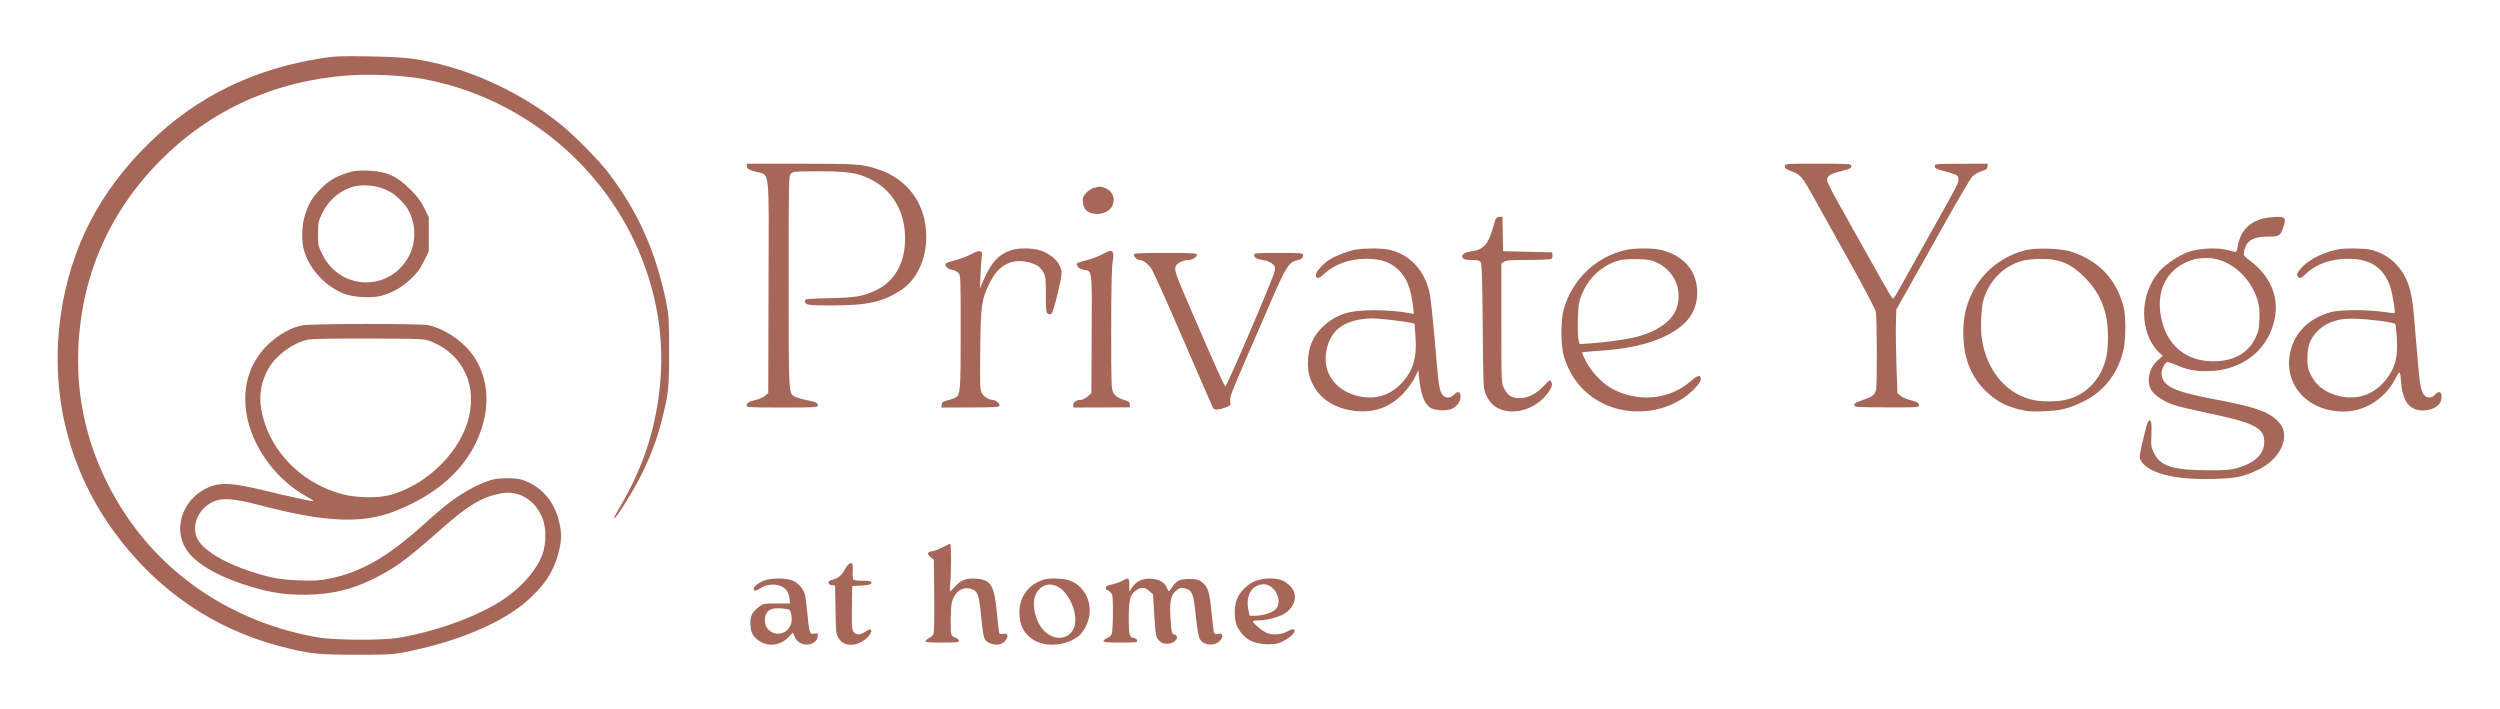
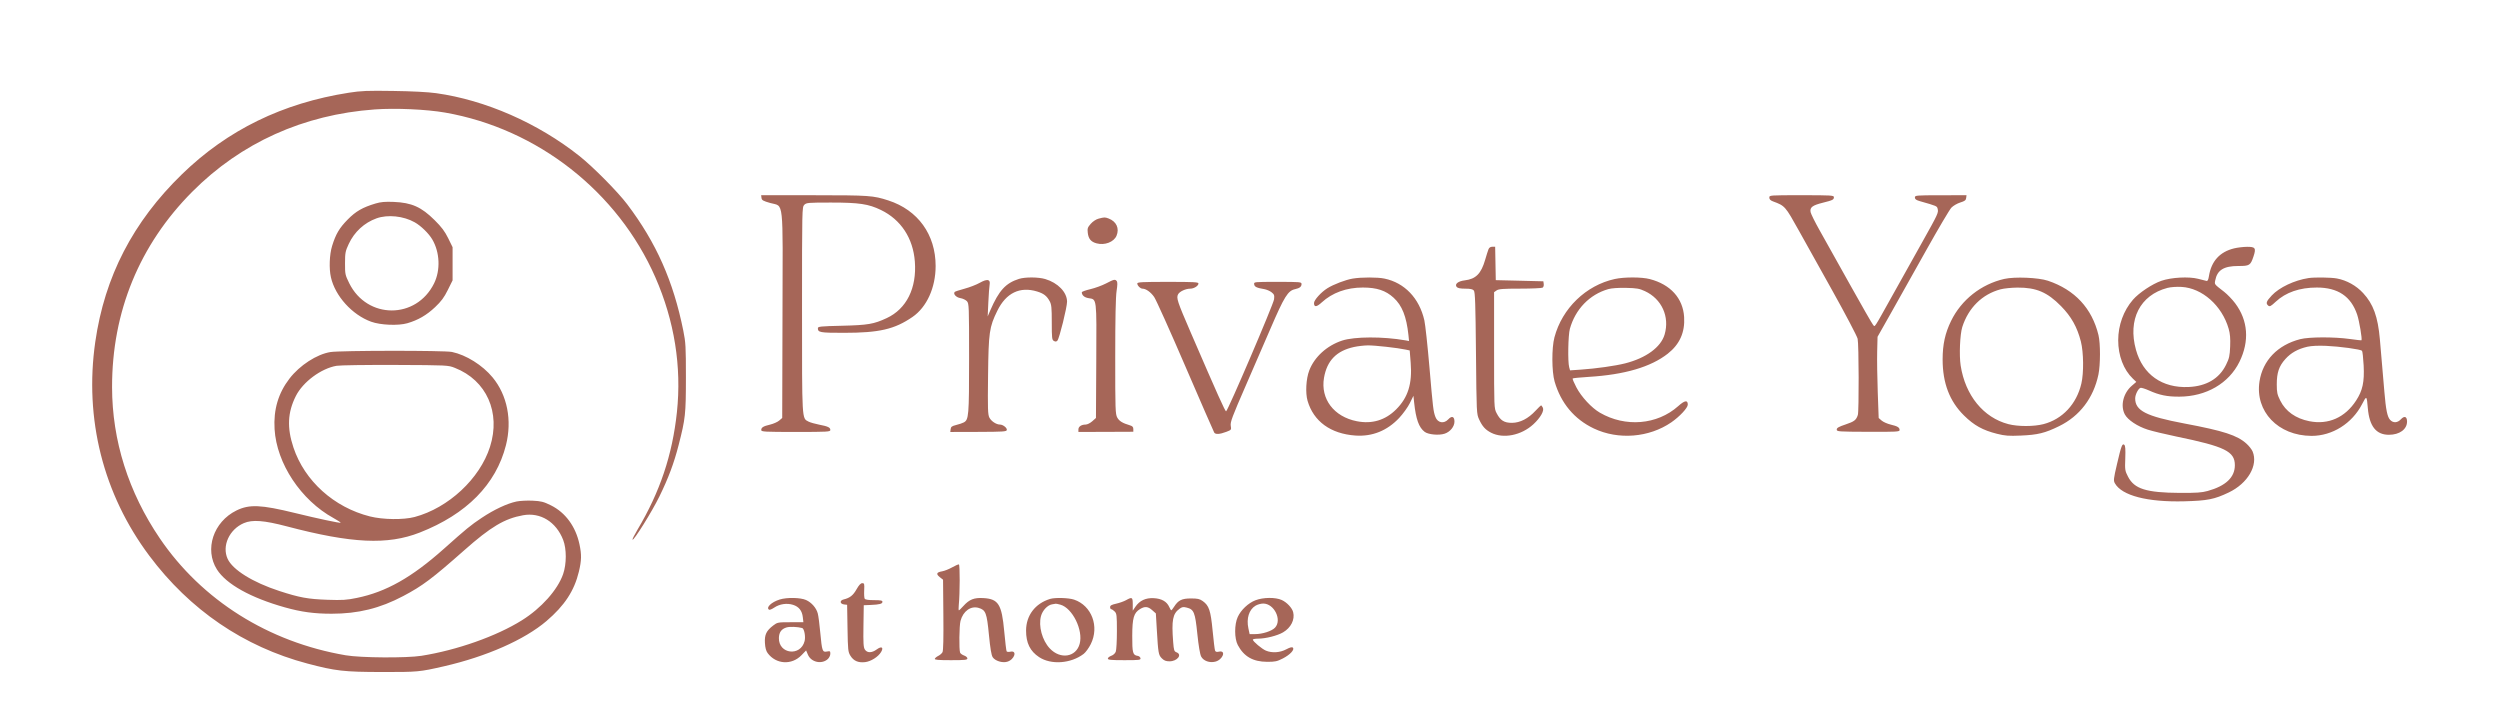
- <svg xmlns="http://www.w3.org/2000/svg" zoomAndPan="magnify" viewBox="20 140 335 95" preserveAspectRatio="xMidYMid meet" version="1.0">
+ <svg xmlns="http://www.w3.org/2000/svg" zoomAndPan="magnify" viewBox="15 135 345 100" preserveAspectRatio="xMidYMid meet" version="1.0">
  <path fill="#a66658" d="M 63.156 147.793 C 54.004 149.223 46.41 152.93 40.117 159.039 C 33.352 165.613 29.445 173.168 28.148 182.18 C 26.621 192.809 29.242 203.188 35.602 211.688 C 41.191 219.164 48.641 224.242 57.422 226.57 C 61.309 227.598 62.465 227.73 67.688 227.738 C 72.664 227.746 72.875 227.727 76.285 226.945 C 82.145 225.598 87.387 223.281 90.41 220.707 C 92.914 218.57 94.25 216.531 94.887 213.883 C 95.254 212.344 95.273 211.547 94.969 210.121 C 94.449 207.664 93.031 205.73 91.027 204.738 C 90.012 204.234 89.676 204.152 88.496 204.094 C 87.746 204.059 86.75 204.109 86.281 204.207 C 84.988 204.477 83.176 205.328 81.484 206.457 C 79.93 207.496 79.402 207.93 76.266 210.727 C 71.82 214.688 68.293 216.684 64.25 217.512 C 62.836 217.805 62.27 217.84 60.188 217.77 C 57.496 217.676 56.332 217.465 53.543 216.555 C 49.867 215.355 47.098 213.629 46.41 212.113 C 45.602 210.34 46.641 208.055 48.648 207.191 C 49.824 206.688 51.426 206.809 54.578 207.637 C 63.555 210.004 68.488 210.23 72.926 208.492 C 79.391 205.957 83.449 201.848 84.82 196.441 C 85.691 193 85.008 189.535 82.973 187.074 C 81.578 185.387 79.328 183.98 77.371 183.57 C 76.324 183.348 61.984 183.363 60.605 183.582 C 58.715 183.887 56.363 185.41 54.949 187.246 C 53.402 189.254 52.73 191.527 52.891 194.219 C 53.172 198.957 56.527 204.023 61.023 206.492 C 61.602 206.812 62.047 207.102 62.012 207.137 C 61.93 207.219 58.824 206.559 55.719 205.797 C 51.004 204.641 49.402 204.574 47.625 205.449 C 44.445 207.016 43.188 210.812 44.934 213.582 C 46.215 215.609 49.598 217.496 54.324 218.82 C 56.578 219.453 58.363 219.695 60.75 219.695 C 64.43 219.695 67.43 218.953 70.648 217.254 C 73.312 215.848 74.645 214.844 79.039 210.961 C 82.734 207.691 84.617 206.57 87.18 206.105 C 89.57 205.672 91.746 207.008 92.719 209.512 C 93.199 210.758 93.195 212.82 92.711 214.223 C 91.953 216.406 89.703 218.926 87.016 220.605 C 83.512 222.797 78.078 224.719 73.16 225.5 C 71.125 225.824 64.77 225.785 62.711 225.43 C 52.047 223.609 42.863 217.832 37.059 209.301 C 32.727 202.926 30.473 195.797 30.465 188.434 C 30.453 178.02 34.242 168.789 41.527 161.465 C 48.262 154.699 56.887 150.809 66.711 150.102 C 69.586 149.895 73.859 150.086 76.441 150.539 C 89.188 152.773 100.262 161.457 105.445 173.285 C 108.07 179.277 109.082 185.598 108.414 191.879 C 107.785 197.797 106.078 202.883 102.973 208.098 C 102.547 208.812 102.238 209.434 102.281 209.48 C 102.453 209.652 104.973 205.605 105.996 203.516 C 107.246 200.965 108.012 198.914 108.652 196.414 C 109.59 192.75 109.652 192.18 109.656 187.105 C 109.656 182.812 109.625 182.262 109.293 180.617 C 107.918 173.793 105.559 168.484 101.559 163.195 C 100.246 161.457 96.844 158.023 94.949 156.52 C 89.238 151.988 81.965 148.801 75.191 147.859 C 74.059 147.703 71.859 147.586 69.25 147.551 C 65.711 147.496 64.824 147.531 63.156 147.793 M 120.086 162.312 C 120.125 162.633 120.297 162.73 121.305 163.016 C 123.195 163.551 123.031 162.039 122.984 178.559 L 122.945 192.68 L 122.527 193.039 C 122.297 193.238 121.734 193.484 121.277 193.594 C 120.332 193.816 120.051 193.988 120.051 194.352 C 120.051 194.582 120.52 194.609 124.82 194.609 C 129.219 194.609 129.586 194.586 129.586 194.34 C 129.586 193.988 129.262 193.836 128.027 193.598 C 127.469 193.492 126.812 193.301 126.566 193.176 C 125.652 192.703 125.68 193.172 125.68 177.73 C 125.68 163.789 125.684 163.574 125.992 163.266 C 126.285 162.973 126.512 162.953 129.672 162.953 C 133.57 162.953 134.852 163.145 136.574 163.98 C 139.332 165.32 141.004 167.863 141.25 171.098 C 141.527 174.762 140.102 177.629 137.359 178.902 C 135.586 179.727 134.777 179.867 131.188 179.953 C 128.215 180.023 127.867 180.059 127.867 180.293 C 127.867 180.879 128.148 180.93 131.457 180.93 C 136.344 180.93 138.449 180.441 140.922 178.742 C 142.898 177.383 144.117 174.695 144.117 171.707 C 144.117 167.371 141.676 163.984 137.586 162.66 C 135.5 161.984 134.977 161.945 127.352 161.941 L 120.039 161.938 Z M 259.168 162.273 C 259.168 162.504 259.32 162.66 259.676 162.793 C 261.332 163.406 261.359 163.438 263.266 166.863 C 263.914 168.023 265.965 171.699 267.824 175.035 C 269.684 178.367 271.273 181.391 271.355 181.754 C 271.523 182.48 271.547 191.758 271.383 192.262 C 271.156 192.969 270.891 193.172 269.703 193.57 C 268.742 193.891 268.469 194.047 268.469 194.277 C 268.469 194.559 268.664 194.574 272.805 194.59 C 276.715 194.605 277.145 194.582 277.145 194.352 C 277.145 193.988 276.863 193.816 275.918 193.594 C 275.461 193.484 274.898 193.238 274.672 193.043 L 274.258 192.684 L 274.129 189.113 C 274.059 187.148 274.023 184.629 274.051 183.508 L 274.102 181.477 L 276 178.117 C 277.043 176.27 279.234 172.367 280.867 169.445 C 282.504 166.523 284.043 163.918 284.289 163.66 C 284.539 163.398 285.086 163.078 285.516 162.945 C 286.141 162.754 286.297 162.633 286.332 162.324 L 286.379 161.938 L 282.816 161.945 C 279.379 161.949 279.254 161.961 279.254 162.258 C 279.254 162.488 279.43 162.613 279.957 162.766 C 282.305 163.434 282.297 163.434 282.395 163.812 C 282.527 164.352 282.477 164.465 280.293 168.371 C 279.195 170.336 277.332 173.664 276.156 175.773 C 273.484 180.555 273.77 180.125 273.488 179.836 C 273.367 179.707 271.914 177.176 270.262 174.211 C 268.609 171.242 266.738 167.902 266.109 166.785 C 265.477 165.664 264.918 164.539 264.863 164.277 C 264.734 163.621 265.102 163.336 266.547 162.977 C 267.934 162.629 268.078 162.559 268.078 162.203 C 268.078 161.961 267.703 161.938 263.625 161.938 C 259.184 161.938 259.168 161.941 259.168 162.273 M 66.828 163.082 C 65.039 163.617 64.102 164.156 62.984 165.293 C 61.824 166.473 61.336 167.301 60.828 168.949 C 60.465 170.133 60.391 172.062 60.668 173.27 C 61.254 175.859 63.598 178.445 66.211 179.395 C 67.504 179.867 69.965 179.969 71.215 179.605 C 72.688 179.176 73.867 178.496 75.039 177.391 C 75.895 176.578 76.281 176.062 76.797 175.02 L 77.457 173.688 L 77.457 169.113 L 76.848 167.871 C 76.379 166.918 75.941 166.336 74.973 165.375 C 73.141 163.559 71.812 162.965 69.328 162.863 C 68.133 162.816 67.547 162.867 66.828 163.082 M 66.957 165.133 C 65.273 165.738 63.902 167 63.129 168.66 C 62.66 169.664 62.617 169.887 62.613 171.324 C 62.609 172.832 62.633 172.945 63.195 174.086 C 65.668 179.086 72.445 179.098 74.906 174.102 C 75.801 172.281 75.703 169.824 74.656 168.043 C 74.176 167.223 73.098 166.168 72.234 165.68 C 70.691 164.805 68.504 164.578 66.957 165.133 M 166.598 165.176 C 166.254 165.266 165.812 165.559 165.523 165.887 C 165.094 166.375 165.043 166.527 165.113 167.129 C 165.207 167.957 165.555 168.375 166.324 168.582 C 167.449 168.887 168.715 168.402 169.082 167.531 C 169.504 166.516 169.066 165.562 167.988 165.152 C 167.484 164.961 167.391 164.965 166.598 165.176 M 220.41 169.402 C 220.332 169.598 220.125 170.25 219.949 170.859 C 219.398 172.766 218.664 173.508 217.141 173.688 C 216.211 173.797 215.703 174.211 216.023 174.598 C 216.16 174.762 216.516 174.836 217.199 174.836 C 217.918 174.836 218.234 174.902 218.391 175.094 C 218.566 175.301 218.621 176.945 218.684 183.73 C 218.762 192.059 218.766 192.109 219.121 192.887 C 219.562 193.844 219.984 194.309 220.773 194.715 C 222.461 195.578 224.938 195.086 226.605 193.551 C 227.582 192.648 228.137 191.676 227.91 191.254 C 227.816 191.078 227.707 190.934 227.672 190.934 C 227.637 190.934 227.289 191.273 226.898 191.688 C 225.891 192.77 224.77 193.344 223.66 193.352 C 222.582 193.359 222.047 193.023 221.535 192.023 C 221.184 191.34 221.184 191.324 221.184 183.328 L 221.184 175.32 L 221.531 175.078 C 221.816 174.879 222.41 174.832 224.777 174.832 C 226.367 174.832 227.766 174.77 227.879 174.695 C 227.996 174.625 228.066 174.398 228.035 174.191 L 227.984 173.82 L 224.703 173.738 L 221.418 173.66 L 221.332 169.051 L 220.941 169.051 C 220.684 169.051 220.504 169.168 220.41 169.402 M 323.316 169.273 C 321.328 169.754 320.16 171.043 319.832 173.113 C 319.754 173.613 319.652 173.805 319.496 173.766 C 319.371 173.738 318.848 173.605 318.332 173.473 C 317.059 173.145 314.633 173.277 313.273 173.75 C 312.012 174.184 310.168 175.414 309.344 176.367 C 308.047 177.867 307.316 179.875 307.312 181.949 C 307.309 184.078 308.051 186.023 309.336 187.254 L 309.809 187.703 L 309.199 188.227 C 308.016 189.238 307.586 190.984 308.227 192.188 C 308.633 192.953 309.973 193.844 311.406 194.297 C 312.078 194.508 313.844 194.93 315.324 195.238 C 322.043 196.621 323.41 197.293 323.41 199.199 C 323.41 200.875 322.156 202.062 319.648 202.758 C 318.844 202.98 318.09 203.031 315.832 203.02 C 311.188 202.992 309.539 202.477 308.668 200.781 C 308.246 199.961 308.227 199.844 308.289 198.238 C 308.332 197.012 308.297 196.512 308.156 196.391 C 307.871 196.156 307.746 196.473 307.148 199.039 C 306.668 201.086 306.645 201.316 306.852 201.691 C 307.809 203.395 311.348 204.312 316.434 204.18 C 319.645 204.094 320.578 203.91 322.566 202.961 C 325.199 201.707 326.656 199.203 325.859 197.301 C 325.742 197.023 325.367 196.543 325.023 196.234 C 323.734 195.066 321.879 194.465 316.426 193.438 C 311.168 192.445 309.656 191.676 309.656 189.988 C 309.656 189.461 310.062 188.648 310.383 188.523 C 310.492 188.48 311.023 188.645 311.566 188.887 C 312.992 189.527 314.074 189.75 315.754 189.738 C 319.453 189.723 322.578 187.91 324.043 184.934 C 325.445 182.078 325.238 179.227 323.453 176.852 C 323.059 176.324 322.375 175.617 321.941 175.277 C 320.535 174.188 320.598 174.262 320.699 173.707 C 320.973 172.27 321.871 171.707 323.906 171.707 C 325.438 171.707 325.566 171.625 325.98 170.398 C 326.367 169.238 326.242 169.047 325.082 169.062 C 324.551 169.07 323.754 169.164 323.316 169.273 M 155.613 173.488 C 153.785 174.07 152.852 175.09 151.672 177.805 L 151.301 178.664 L 151.391 176.711 C 151.441 175.637 151.52 174.535 151.57 174.266 C 151.703 173.527 151.234 173.449 150.191 174.035 C 149.734 174.293 148.797 174.656 148.109 174.84 C 147.422 175.027 146.812 175.223 146.758 175.281 C 146.492 175.547 146.938 176.043 147.523 176.137 C 147.859 176.191 148.27 176.387 148.434 176.566 C 148.723 176.887 148.734 177.227 148.734 184.426 C 148.734 192.414 148.691 192.926 147.996 193.297 C 147.82 193.395 147.352 193.551 146.953 193.648 C 146.359 193.797 146.227 193.895 146.188 194.219 L 146.141 194.613 L 150.02 194.602 C 153.43 194.59 153.898 194.559 153.941 194.34 C 153.996 194.051 153.41 193.59 152.992 193.59 C 152.492 193.59 151.797 193.133 151.539 192.637 C 151.32 192.215 151.297 191.477 151.352 186.816 C 151.422 180.852 151.523 180.141 152.633 177.883 C 153.84 175.422 155.75 174.5 158.125 175.227 C 159.035 175.508 159.453 175.832 159.852 176.562 C 160.102 177.023 160.145 177.449 160.145 179.496 C 160.145 181.664 160.172 181.906 160.438 182.051 C 160.648 182.172 160.777 182.16 160.922 182.004 C 161.188 181.715 162.258 177.395 162.254 176.625 C 162.246 175.328 160.992 174.027 159.242 173.508 C 158.289 173.227 156.48 173.215 155.613 173.488 M 201.672 173.445 C 200.707 173.605 199.016 174.25 198.18 174.777 C 197.309 175.32 196.332 176.406 196.332 176.824 C 196.332 177.418 196.695 177.387 197.398 176.734 C 198.852 175.395 200.824 174.68 203.07 174.68 C 205 174.68 206.227 175.086 207.32 176.086 C 208.484 177.148 209.09 178.672 209.363 181.219 L 209.449 182.059 L 208.949 181.969 C 205.871 181.426 201.922 181.438 200.215 182 C 198.117 182.688 196.395 184.254 195.68 186.117 C 195.234 187.273 195.129 189.227 195.445 190.316 C 196.273 193.152 198.629 194.863 202.035 195.105 C 204.371 195.27 206.43 194.441 208.098 192.664 C 208.633 192.09 209.293 191.172 209.562 190.621 L 210.055 189.621 L 210.152 190.551 C 210.395 192.855 210.809 194.004 211.613 194.602 C 212.121 194.977 213.582 195.109 214.363 194.848 C 215.121 194.598 215.715 193.867 215.715 193.184 C 215.715 192.469 215.352 192.336 214.859 192.871 C 214.254 193.52 213.402 193.363 213.09 192.543 C 212.801 191.777 212.75 191.371 212.27 185.746 C 212.008 182.711 211.691 179.77 211.562 179.211 C 210.867 176.152 208.836 174.023 206.055 173.445 C 205.094 173.242 202.879 173.246 201.672 173.445 M 237.832 173.504 C 233.855 174.379 230.574 177.551 229.512 181.555 C 229.121 183.016 229.137 186.277 229.535 187.652 C 230.406 190.641 232.25 192.848 234.953 194.133 C 238.324 195.734 242.57 195.395 245.645 193.281 C 246.785 192.496 247.914 191.285 247.914 190.844 C 247.914 190.168 247.5 190.234 246.582 191.055 C 243.691 193.629 239.297 193.996 235.781 191.949 C 234.641 191.289 233.227 189.766 232.543 188.461 C 232.211 187.832 231.98 187.277 232.027 187.227 C 232.078 187.18 233.078 187.082 234.254 187.008 C 239.199 186.707 242.812 185.645 245.152 183.809 C 246.797 182.516 247.539 180.859 247.41 178.754 C 247.25 176.16 245.531 174.254 242.672 173.512 C 241.555 173.219 239.137 173.215 237.832 173.504 M 291.586 173.492 C 288.391 174.223 285.672 176.371 284.25 179.285 C 283.426 180.969 283.082 182.539 283.082 184.605 C 283.082 187.867 284.043 190.379 286.035 192.34 C 287.418 193.703 288.625 194.371 290.582 194.863 C 291.703 195.145 292.199 195.18 293.863 195.109 C 296.207 195.012 297.219 194.762 299.16 193.809 C 302.008 192.414 303.902 189.926 304.582 186.688 C 304.863 185.34 304.871 182.395 304.59 181.242 C 303.691 177.539 301.324 174.992 297.617 173.742 C 296.305 173.301 293.023 173.164 291.586 173.492 M 333.57 173.375 C 331.621 173.676 329.547 174.66 328.496 175.781 C 327.742 176.59 327.648 176.867 328.023 177.18 C 328.223 177.344 328.391 177.254 329.047 176.641 C 330.434 175.344 332.355 174.68 334.727 174.68 C 337.633 174.68 339.438 175.895 340.289 178.418 C 340.582 179.289 341.008 181.828 340.883 181.953 C 340.855 181.98 340.133 181.906 339.273 181.781 C 337.113 181.477 333.645 181.488 332.422 181.805 C 329.312 182.609 327.258 184.742 326.812 187.633 C 326.168 191.773 329.379 195.137 333.992 195.152 C 336.855 195.16 339.594 193.441 340.969 190.766 C 341.594 189.555 341.609 189.562 341.762 191.348 C 341.98 193.832 342.91 195 344.668 195 C 346.137 195 347.172 194.246 347.172 193.176 C 347.172 192.469 346.805 192.34 346.312 192.871 C 345.852 193.367 345.262 193.398 344.84 192.945 C 344.449 192.527 344.254 191.566 344.043 189.059 C 343.891 187.23 343.785 186.008 343.422 181.82 C 343.148 178.699 342.52 176.965 341.109 175.441 C 340.16 174.414 338.84 173.68 337.496 173.43 C 336.691 173.277 334.398 173.246 333.57 173.375 M 167.613 174.125 C 167.078 174.402 166.113 174.754 165.465 174.906 C 164.816 175.059 164.289 175.25 164.289 175.332 C 164.289 175.742 164.641 176.051 165.219 176.145 C 166.375 176.328 166.332 175.996 166.285 184.832 L 166.242 192.68 L 165.73 193.137 C 165.449 193.387 165.043 193.59 164.82 193.59 C 164.234 193.59 163.82 193.867 163.82 194.262 L 163.82 194.609 L 167.609 194.598 L 171.398 194.582 L 171.398 194.207 C 171.398 193.926 171.281 193.801 170.93 193.695 C 169.902 193.391 169.449 193.109 169.18 192.621 C 168.922 192.145 168.898 191.516 168.902 184.215 C 168.902 178.922 168.965 175.934 169.09 175.152 C 169.219 174.324 169.227 173.93 169.105 173.785 C 168.879 173.508 168.73 173.543 167.613 174.125 M 171.945 174.121 C 171.945 174.41 172.375 174.836 172.668 174.836 C 173.141 174.836 173.82 175.324 174.277 175.988 C 174.539 176.363 176.477 180.672 178.582 185.562 C 180.691 190.449 182.48 194.559 182.559 194.688 C 182.73 194.977 183.32 194.941 184.242 194.59 C 184.926 194.328 184.938 194.312 184.844 193.754 C 184.762 193.258 185.031 192.535 186.926 188.191 C 188.121 185.445 189.648 181.93 190.312 180.383 C 192.242 175.902 192.734 175.117 193.719 174.906 C 194.352 174.77 194.613 174.562 194.613 174.191 C 194.613 173.914 194.438 173.898 191.32 173.898 C 188.027 173.898 188.027 173.898 188.074 174.234 C 188.125 174.586 188.43 174.73 189.477 174.902 C 189.789 174.957 190.238 175.148 190.473 175.332 C 190.84 175.621 190.887 175.75 190.82 176.305 C 190.734 177 184.43 191.723 184.203 191.758 C 184.066 191.777 183.055 189.523 179.305 180.848 C 177.461 176.582 177.309 176.113 177.578 175.613 C 177.785 175.223 178.621 174.836 179.254 174.836 C 179.77 174.836 180.387 174.445 180.387 174.121 C 180.387 173.93 179.742 173.898 176.168 173.898 C 172.613 173.898 171.945 173.934 171.945 174.121 M 314.109 174.73 C 310.328 175.719 308.605 179.098 309.762 183.27 C 310.707 186.684 313.375 188.57 317.027 188.406 C 319.484 188.297 321.254 187.25 322.188 185.355 C 322.637 184.445 322.707 184.129 322.762 182.801 C 322.805 181.695 322.75 181.039 322.555 180.367 C 321.641 177.18 318.906 174.754 316.055 174.594 C 315.383 174.555 314.562 174.613 314.109 174.73 M 236.941 174.898 C 234.359 175.641 232.398 177.668 231.641 180.383 C 231.402 181.238 231.336 184.922 231.547 185.672 L 231.668 186.109 L 233.109 186.012 C 235.277 185.863 237.902 185.492 239.27 185.145 C 242.168 184.406 244.207 182.91 244.719 181.156 C 245.434 178.699 244.32 176.25 241.996 175.176 C 241.238 174.824 240.875 174.758 239.395 174.727 C 238.312 174.703 237.402 174.77 236.941 174.898 M 291.074 174.926 C 288.535 175.609 286.645 177.473 285.793 180.133 C 285.477 181.133 285.352 184.043 285.57 185.441 C 286.211 189.566 288.711 192.633 292.156 193.531 C 293.469 193.875 295.676 193.875 296.996 193.531 C 299.613 192.852 301.562 190.77 302.227 187.938 C 302.574 186.473 302.539 183.609 302.16 182.125 C 301.648 180.129 300.84 178.688 299.418 177.242 C 297.531 175.32 296 174.672 293.41 174.688 C 292.59 174.695 291.535 174.801 291.074 174.926 M 201.859 182.883 C 199.438 183.41 198.121 184.762 197.711 187.145 C 197.215 190.051 199.074 192.508 202.242 193.129 C 204.34 193.543 206.18 192.988 207.672 191.492 C 209.309 189.859 209.902 187.949 209.676 185.078 L 209.539 183.363 L 208.992 183.246 C 207.902 183.008 204.68 182.648 203.762 182.664 C 203.242 182.668 202.387 182.77 201.859 182.883 M 333.414 182.852 C 332.113 183.152 331.152 183.688 330.387 184.539 C 329.5 185.523 329.195 186.422 329.195 188.047 C 329.195 189.156 329.258 189.445 329.676 190.285 C 330.418 191.773 331.812 192.758 333.699 193.129 C 336.312 193.645 338.621 192.621 340.145 190.273 C 341.047 188.887 341.297 187.711 341.184 185.438 C 341.129 184.391 341.027 183.48 340.957 183.406 C 340.75 183.199 337.879 182.809 335.996 182.727 C 334.902 182.68 333.961 182.727 333.414 182.852 M 61.445 185.48 C 59.309 185.848 56.805 187.707 55.828 189.648 C 54.688 191.91 54.586 194.031 55.496 196.758 C 57.031 201.363 61.086 205.016 66.047 206.266 C 67.844 206.719 70.684 206.754 72.223 206.344 C 76.883 205.098 81.227 201.055 82.621 196.66 C 84.129 191.922 82.152 187.484 77.77 185.766 C 76.84 185.398 76.793 185.395 69.562 185.363 C 65.555 185.348 61.914 185.398 61.445 185.48 M 146.391 213.297 C 145.961 213.539 145.344 213.785 145.023 213.84 C 144.238 213.973 144.141 214.203 144.684 214.641 L 145.141 215 L 145.184 219.848 C 145.215 223.016 145.176 224.801 145.066 225 C 144.977 225.168 144.715 225.398 144.484 225.512 C 144.258 225.621 144.039 225.801 144.004 225.91 C 143.957 226.059 144.469 226.105 146.223 226.105 C 148.176 226.105 148.5 226.07 148.5 225.863 C 148.5 225.727 148.297 225.547 148.043 225.461 C 147.793 225.371 147.547 225.195 147.496 225.066 C 147.332 224.633 147.371 221.344 147.551 220.68 C 147.914 219.328 148.977 218.57 150.055 218.891 C 151.031 219.184 151.18 219.574 151.473 222.613 C 151.656 224.492 151.812 225.422 151.992 225.695 C 152.324 226.203 153.32 226.516 153.992 226.32 C 155.004 226.031 155.426 224.715 154.434 224.934 C 154.195 224.984 153.961 224.965 153.914 224.883 C 153.863 224.805 153.715 223.559 153.582 222.113 C 153.242 218.387 152.777 217.652 150.703 217.535 C 149.422 217.461 148.77 217.719 147.957 218.617 C 147.656 218.953 147.371 219.227 147.324 219.227 C 147.277 219.227 147.273 218.891 147.312 218.484 C 147.473 216.871 147.48 212.922 147.328 212.887 C 147.242 212.867 146.82 213.055 146.391 213.297 M 133.199 216.328 C 132.723 217.172 132.281 217.516 131.414 217.727 C 130.848 217.859 130.898 218.348 131.488 218.414 L 131.902 218.461 L 131.957 221.695 C 132.008 224.734 132.031 224.965 132.363 225.5 C 132.801 226.207 133.438 226.48 134.375 226.375 C 135.184 226.285 136.195 225.645 136.594 224.973 C 136.977 224.324 136.656 224.133 135.996 224.617 C 135.316 225.121 134.676 225.129 134.355 224.641 C 134.156 224.336 134.121 223.777 134.156 221.398 L 134.199 218.523 L 135.137 218.484 C 136.391 218.43 136.777 218.328 136.777 218.051 C 136.777 217.867 136.539 217.82 135.613 217.82 C 134.852 217.82 134.41 217.754 134.328 217.625 C 134.262 217.516 134.23 216.988 134.258 216.453 C 134.301 215.562 134.277 215.477 133.992 215.477 C 133.777 215.477 133.531 215.742 133.199 216.328 M 122.605 217.73 C 121.445 218.094 120.66 218.848 121.137 219.141 C 121.215 219.191 121.535 219.059 121.848 218.848 C 122.59 218.344 123.605 218.195 124.449 218.469 C 125.254 218.727 125.691 219.285 125.789 220.184 L 125.867 220.867 L 124.082 220.867 C 122.355 220.867 122.273 220.883 121.707 221.316 C 120.754 222.043 120.496 222.586 120.559 223.719 C 120.598 224.391 120.715 224.828 120.934 225.125 C 122.09 226.688 124.254 226.82 125.609 225.414 L 126.242 224.758 L 126.496 225.355 C 126.945 226.402 128.414 226.715 129.246 225.941 C 129.434 225.766 129.586 225.441 129.586 225.219 C 129.586 224.852 129.543 224.824 129.113 224.91 C 128.496 225.031 128.438 224.867 128.195 222.273 C 128.094 221.156 127.941 219.98 127.855 219.664 C 127.652 218.895 127.008 218.152 126.234 217.801 C 125.477 217.457 123.598 217.422 122.605 217.73 M 159.91 217.652 C 157.855 218.281 156.602 219.93 156.598 222.02 C 156.594 223.727 157.148 224.859 158.398 225.684 C 160.055 226.777 162.785 226.578 164.539 225.242 C 164.816 225.031 165.262 224.422 165.523 223.895 C 166.738 221.465 165.66 218.578 163.227 217.75 C 162.484 217.496 160.602 217.441 159.91 217.652 M 170.395 217.824 C 170.102 217.988 169.488 218.207 169.027 218.309 C 168.391 218.449 168.195 218.562 168.195 218.781 C 168.195 218.941 168.266 219.07 168.352 219.07 C 168.438 219.07 168.648 219.211 168.82 219.383 C 169.105 219.668 169.133 219.902 169.133 222.109 C 169.133 223.434 169.062 224.703 168.977 224.93 C 168.887 225.168 168.629 225.406 168.352 225.5 C 168.094 225.594 167.883 225.766 167.883 225.887 C 167.883 226.062 168.312 226.105 170.16 226.105 C 172.246 226.105 172.434 226.082 172.387 225.832 C 172.359 225.68 172.184 225.535 171.996 225.508 C 171.328 225.414 171.242 225.098 171.25 222.758 C 171.258 220.27 171.461 219.582 172.324 219.051 C 172.992 218.645 173.422 218.684 174.008 219.207 L 174.508 219.652 L 174.641 221.902 C 174.832 225.156 174.875 225.395 175.336 225.855 C 175.645 226.16 175.898 226.262 176.395 226.262 C 177.461 226.262 178.188 225.332 177.363 225.02 C 177.031 224.895 176.988 224.754 176.895 223.578 C 176.664 220.586 176.832 219.699 177.766 219.016 C 178.121 218.754 178.293 218.727 178.77 218.848 C 179.766 219.098 179.926 219.5 180.23 222.461 C 180.402 224.125 180.598 225.281 180.758 225.598 C 181.074 226.207 181.926 226.512 182.723 226.305 C 183.766 226.035 184.246 224.703 183.223 224.926 C 182.891 225 182.746 224.961 182.676 224.773 C 182.621 224.637 182.473 223.395 182.34 222.02 C 182.074 219.242 181.848 218.57 180.977 217.949 C 180.555 217.648 180.27 217.586 179.344 217.586 C 178.098 217.586 177.602 217.828 177.027 218.727 C 176.855 218.996 176.68 219.219 176.637 219.219 C 176.594 219.223 176.465 219.016 176.352 218.758 C 176.02 218.012 175.305 217.602 174.219 217.547 C 173.105 217.484 172.258 217.883 171.68 218.742 L 171.32 219.273 L 171.32 218.391 C 171.32 217.402 171.238 217.352 170.395 217.824 M 188.254 217.836 C 187.266 218.215 186.254 219.168 185.809 220.141 C 185.332 221.176 185.336 223.109 185.816 224.016 C 186.656 225.602 187.914 226.32 189.855 226.332 C 190.957 226.336 191.23 226.277 192.027 225.871 C 193.031 225.355 193.688 224.648 193.414 224.375 C 193.301 224.262 193.023 224.332 192.5 224.609 C 191.645 225.066 190.535 225.141 189.699 224.789 C 189.145 224.559 187.891 223.508 187.891 223.273 C 187.891 223.195 188.227 223.133 188.633 223.133 C 189.672 223.129 191.281 222.723 192.059 222.266 C 193.152 221.629 193.715 220.504 193.457 219.48 C 193.312 218.891 192.586 218.121 191.883 217.801 C 191.02 217.406 189.324 217.422 188.254 217.836 M 160.191 218.398 C 159.566 218.496 158.871 219.227 158.656 220.02 C 158.285 221.395 158.82 223.371 159.871 224.484 C 161.328 226.035 163.496 225.699 163.996 223.844 C 164.504 221.961 163 218.91 161.336 218.445 C 161.023 218.359 160.734 218.301 160.691 218.312 C 160.648 218.324 160.426 218.363 160.191 218.398 M 188.25 218.594 C 187.363 219.137 186.984 220.348 187.277 221.707 L 187.449 222.508 L 188.188 222.508 C 189.223 222.508 190.516 222.09 190.957 221.613 C 191.945 220.547 190.836 218.289 189.324 218.289 C 189.008 218.289 188.523 218.426 188.25 218.594 M 123.555 221.582 C 122.84 221.793 122.508 222.246 122.488 223.043 C 122.441 225.277 125.496 225.633 126.039 223.457 C 126.191 222.84 125.984 221.746 125.699 221.668 C 125.07 221.496 123.996 221.453 123.555 221.582 " fill-opacity="1" fill-rule="evenodd" />
</svg>
